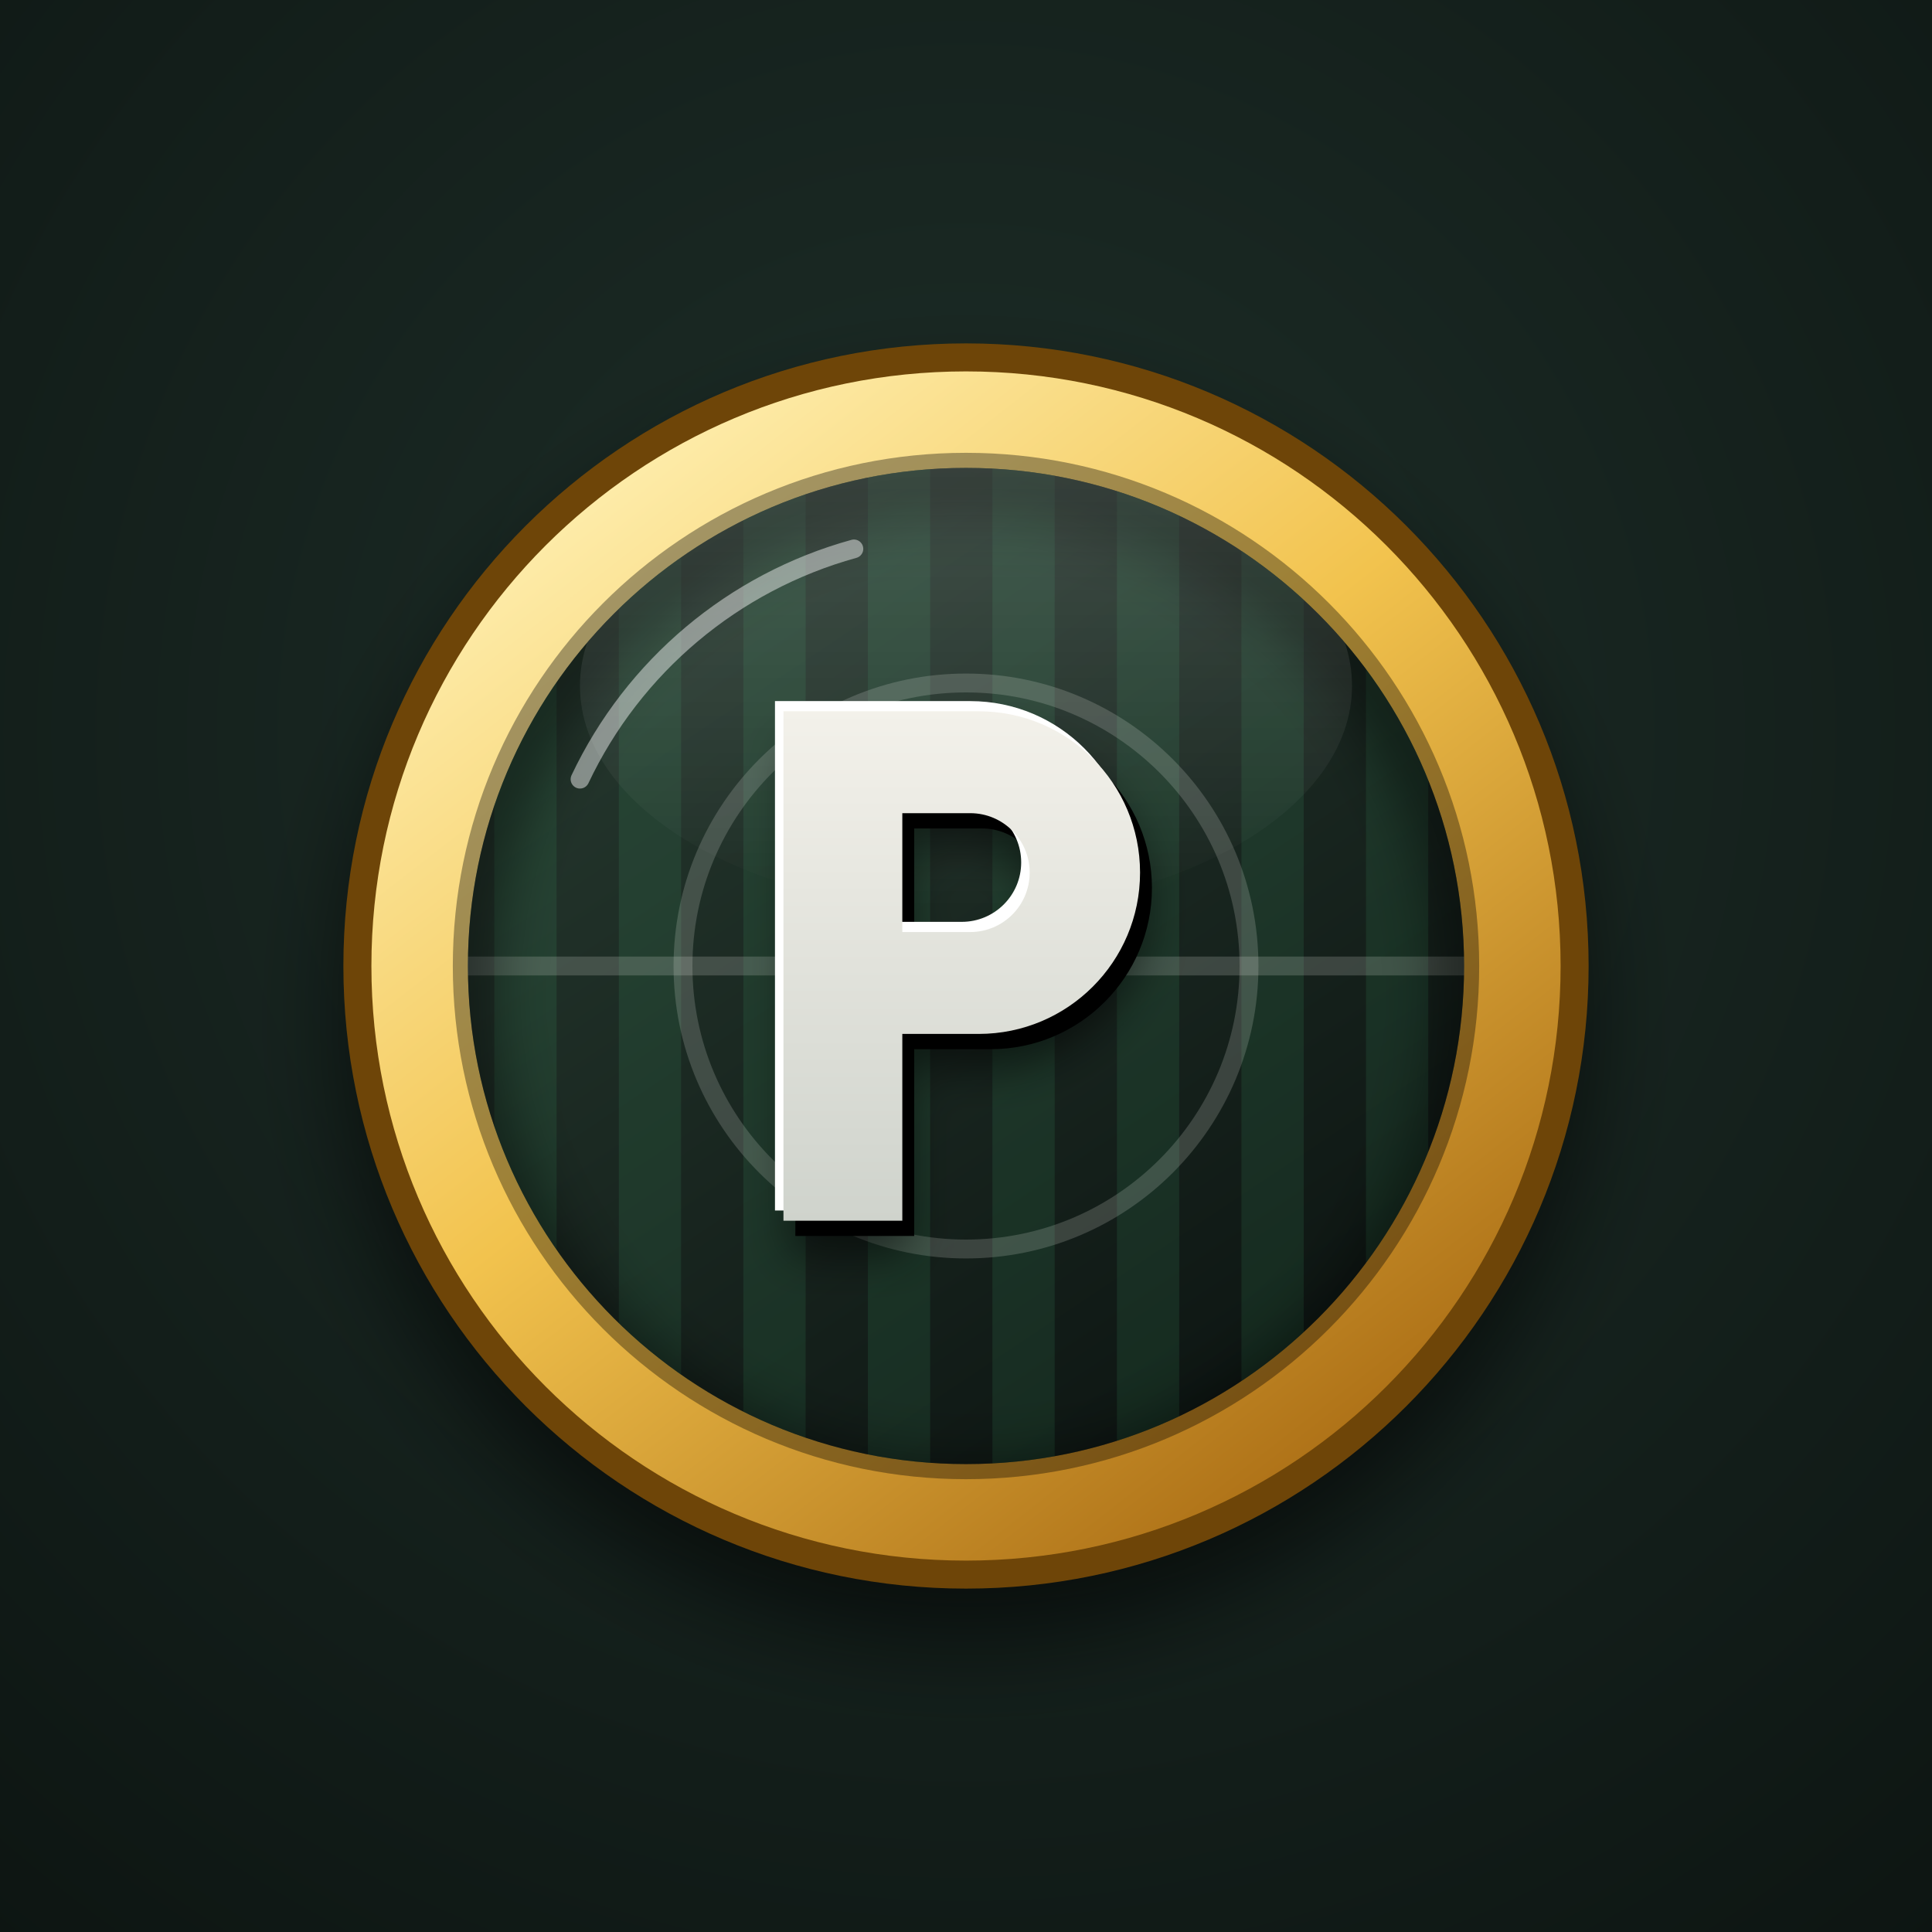
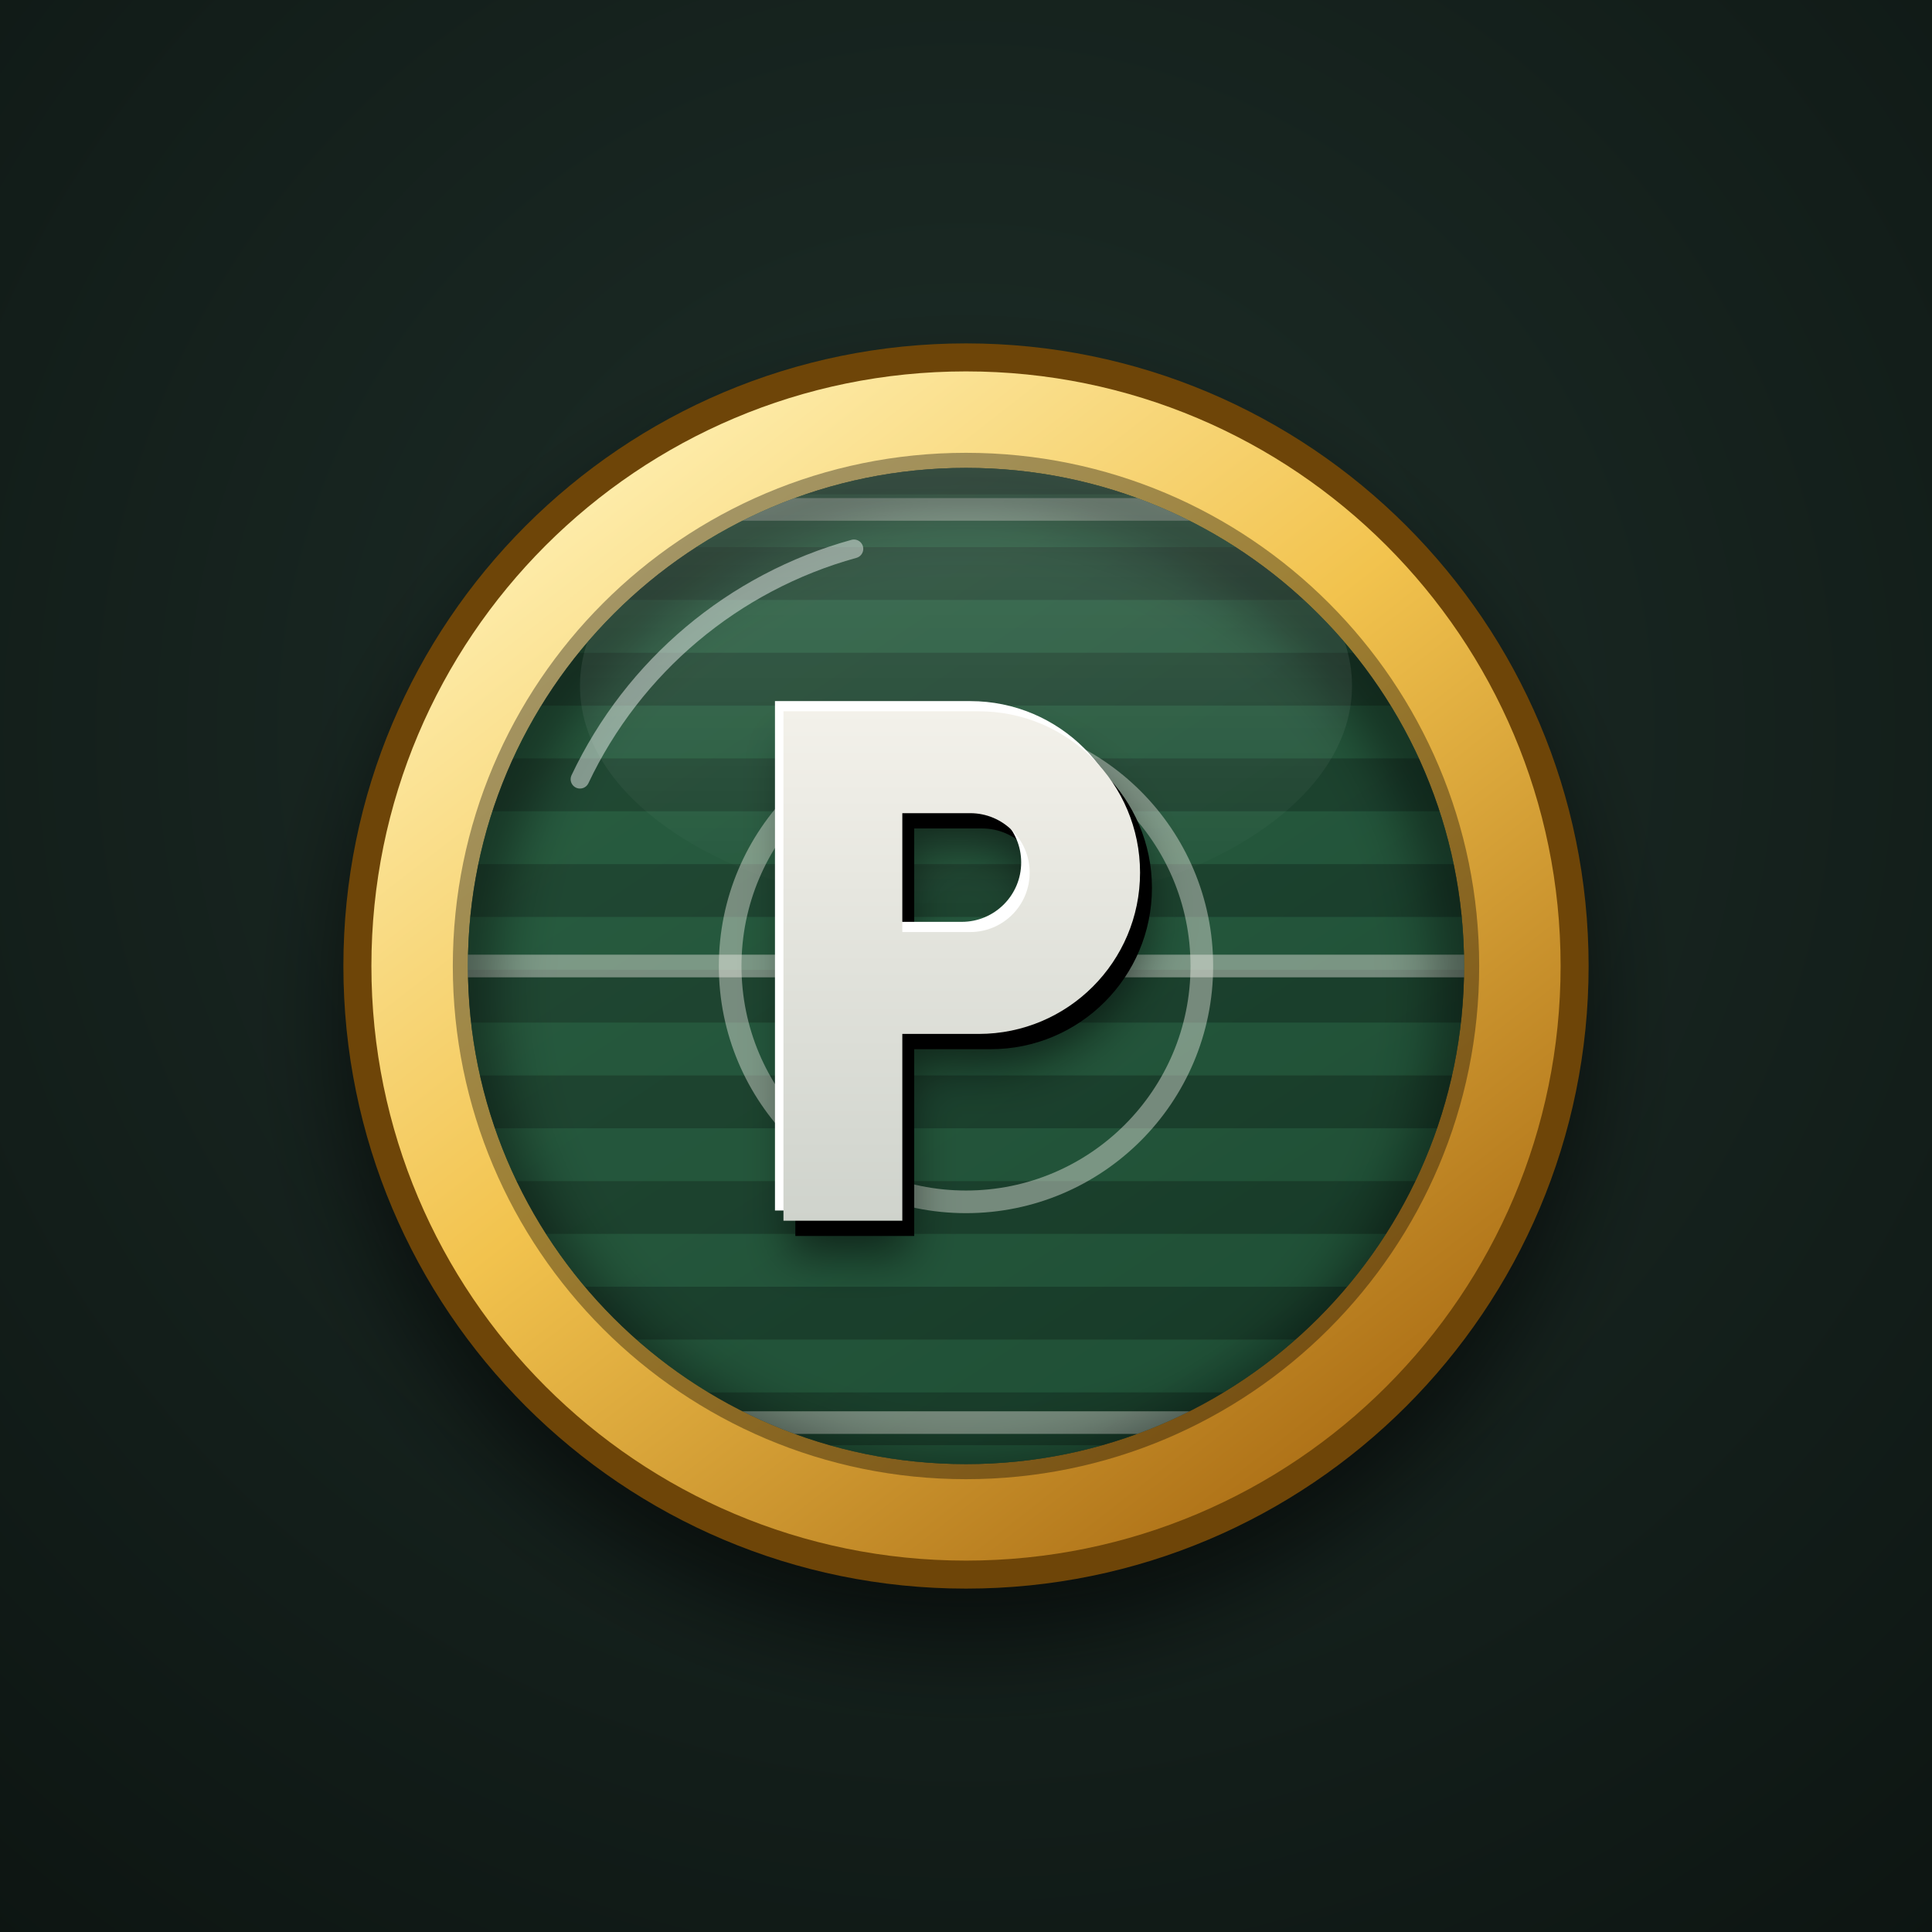
<svg xmlns="http://www.w3.org/2000/svg" viewBox="0 0 1024 1024">
  <defs>
    <radialGradient id="bg" cx=".5" cy=".38" r=".8">
      <stop offset="0" stop-color="#1e2f29" />
      <stop offset="1" stop-color="#0d1512" />
    </radialGradient>
  </defs>
  <rect width="1024" height="1024" fill="url(#bg)" />
  <defs>
    <linearGradient id="m0r" x1="0.15" y1="0.05" x2="0.85" y2="0.95">
      <stop offset="0" stop-color="#FFF1B5" />
      <stop offset=".45" stop-color="#F2C34E" />
      <stop offset="1" stop-color="#A86A12" />
    </linearGradient>
    <linearGradient id="m0f" x1="0.2" y1="0.05" x2="0.8" y2="0.95">
      <stop offset="0" stop-color="#26392f" />
      <stop offset="1" stop-color="#0d1512" />
    </linearGradient>
    <linearGradient id="m0g" x1="0" y1="0" x2="0" y2="1">
      <stop offset="0" stop-color="#fff" stop-opacity="0.14" />
      <stop offset="1" stop-color="#fff" stop-opacity="0" />
    </linearGradient>
    <filter id="m0d" x="-30%" y="-30%" width="160%" height="160%">
      <feGaussianBlur stdDeviation="24" />
    </filter>
    <filter id="m0i">
      <feGaussianBlur stdDeviation="16" />
    </filter>
    <clipPath id="m0c">
      <circle cx="512" cy="512" r="264" />
    </clipPath>
  </defs>
  <circle cx="512" cy="540" r="330" fill="#000" opacity="0.55" filter="url(#m0d)" />
  <circle cx="512" cy="512" r="330" fill="#6E4508" />
  <circle cx="512" cy="512" r="315.15" fill="url(#m0r)" />
  <circle cx="512" cy="512" r="272" fill="#000" opacity=".35" />
  <circle cx="512" cy="512" r="264" fill="url(#m0f)" />
  <g clip-path="url(#m0c)">
-     <rect x="130" y="0" width="33" height="1024" fill="#3fa66b" opacity=".14" />
-     <rect x="196" y="0" width="33" height="1024" fill="#3fa66b" opacity=".14" />
-     <rect x="262" y="0" width="33" height="1024" fill="#3fa66b" opacity=".14" />
-     <rect x="328" y="0" width="33" height="1024" fill="#3fa66b" opacity=".14" />
-     <rect x="394" y="0" width="33" height="1024" fill="#3fa66b" opacity=".14" />
-     <rect x="460" y="0" width="33" height="1024" fill="#3fa66b" opacity=".14" />
-     <rect x="526" y="0" width="33" height="1024" fill="#3fa66b" opacity=".14" />
-     <rect x="592" y="0" width="33" height="1024" fill="#3fa66b" opacity=".14" />
-     <rect x="658" y="0" width="33" height="1024" fill="#3fa66b" opacity=".14" />
-     <rect x="724" y="0" width="33" height="1024" fill="#3fa66b" opacity=".14" />
-     <rect x="790" y="0" width="33" height="1024" fill="#3fa66b" opacity=".14" />
-     <rect x="856" y="0" width="33" height="1024" fill="#3fa66b" opacity=".14" />
-     <circle cx="512" cy="512" r="150" fill="none" stroke="#f3f1ea" stroke-opacity=".18" stroke-width="10" />
-     <line x1="0" y1="512" x2="1024" y2="512" stroke="#f3f1ea" stroke-opacity=".18" stroke-width="10" />
+     <rect x="0" y="0" width="1024" height="1024" fill="#1f5a3a" opacity=".55" />
+     <rect x="0" y="150" width="1024" height="28" fill="#4fc181" opacity=".16" />
+     <rect x="0" y="206" width="1024" height="28" fill="#4fc181" opacity=".16" />
+     <rect x="0" y="262" width="1024" height="28" fill="#4fc181" opacity=".16" />
+     <rect x="0" y="318" width="1024" height="28" fill="#4fc181" opacity=".16" />
+     <rect x="0" y="374" width="1024" height="28" fill="#4fc181" opacity=".16" />
+     <rect x="0" y="430" width="1024" height="28" fill="#4fc181" opacity=".16" />
+     <rect x="0" y="486" width="1024" height="28" fill="#4fc181" opacity=".16" />
+     <rect x="0" y="542" width="1024" height="28" fill="#4fc181" opacity=".16" />
+     <rect x="0" y="598" width="1024" height="28" fill="#4fc181" opacity=".16" />
+     <rect x="0" y="654" width="1024" height="28" fill="#4fc181" opacity=".16" />
+     <rect x="0" y="710" width="1024" height="28" fill="#4fc181" opacity=".16" />
+     <rect x="0" y="766" width="1024" height="28" fill="#4fc181" opacity=".16" />
+     <rect x="0" y="822" width="1024" height="28" fill="#4fc181" opacity=".16" />
+     <rect x="0" y="878" width="1024" height="28" fill="#4fc181" opacity=".16" />
+     <line x1="0" y1="512" x2="1024" y2="512" stroke="#f3f1ea" stroke-opacity=".42" stroke-width="12" fill="none" />
+     <circle cx="512" cy="512" r="125" stroke="#f3f1ea" stroke-opacity=".42" stroke-width="12" fill="none" />
+     <circle cx="512" cy="512" r="10" fill="#f3f1ea" fill-opacity=".5" />
+     <rect x="372" y="150" width="280" height="120" stroke="#f3f1ea" stroke-opacity=".42" stroke-width="12" fill="none" />
+     <rect x="372" y="754" width="280" height="120" stroke="#f3f1ea" stroke-opacity=".42" stroke-width="12" fill="none" />
  </g>
  <g clip-path="url(#m0c)">
    <circle cx="512" cy="524" r="270" fill="none" stroke="#000" stroke-opacity=".5" stroke-width="34" filter="url(#m0i)" />
  </g>
  <ellipse cx="512" cy="363.5" rx="204.6" ry="118.8" fill="url(#m0g)" clip-path="url(#m0c)" />
  <path d="M307.4 413 A227.7 227.7 0 0 1 452.6 290.9" stroke="#fff" stroke-opacity=".45" stroke-width="9.9" stroke-linecap="round" fill="none" />
  <defs>
    <linearGradient id="p1b" x1="0" y1="0" x2="0" y2="1">
      <stop offset="0" stop-color="#f3f1ea" />
      <stop offset="1" stop-color="#cfd3cc" />
    </linearGradient>
    <filter id="p1s" x="-50%" y="-50%" width="200%" height="200%">
      <feGaussianBlur stdDeviation="1.3" />
    </filter>
  </defs>
  <g transform="translate(512,512) scale(9) translate(-34.75,-32)" fill-rule="evenodd">
    <path d="M24 17 H35.5 A9.5 9.5 0 0 1 35.5 36 H31 V47 H24 Z M31 23 V30 H35 A3.5 3.5 0 0 0 35 23 Z" fill="#000" opacity="0.55" filter="url(#p1s)" transform="translate(0.4,2)" />
    <path d="M24 17 H35.5 A9.5 9.5 0 0 1 35.5 36 H31 V47 H24 Z M31 23 V30 H35 A3.5 3.5 0 0 0 35 23 Z" fill="#000" transform="translate(0.7,0.9)" />
    <path d="M24 17 H35.5 A9.5 9.5 0 0 1 35.5 36 H31 V47 H24 Z M31 23 V30 H35 A3.5 3.5 0 0 0 35 23 Z" fill="#ffffff" transform="translate(-0.5,-0.6)" />
    <path d="M24 17 H35.5 A9.5 9.5 0 0 1 35.5 36 H31 V47 H24 Z M31 23 V30 H35 A3.5 3.5 0 0 0 35 23 Z" fill="url(#p1b)" />
  </g>
</svg>
